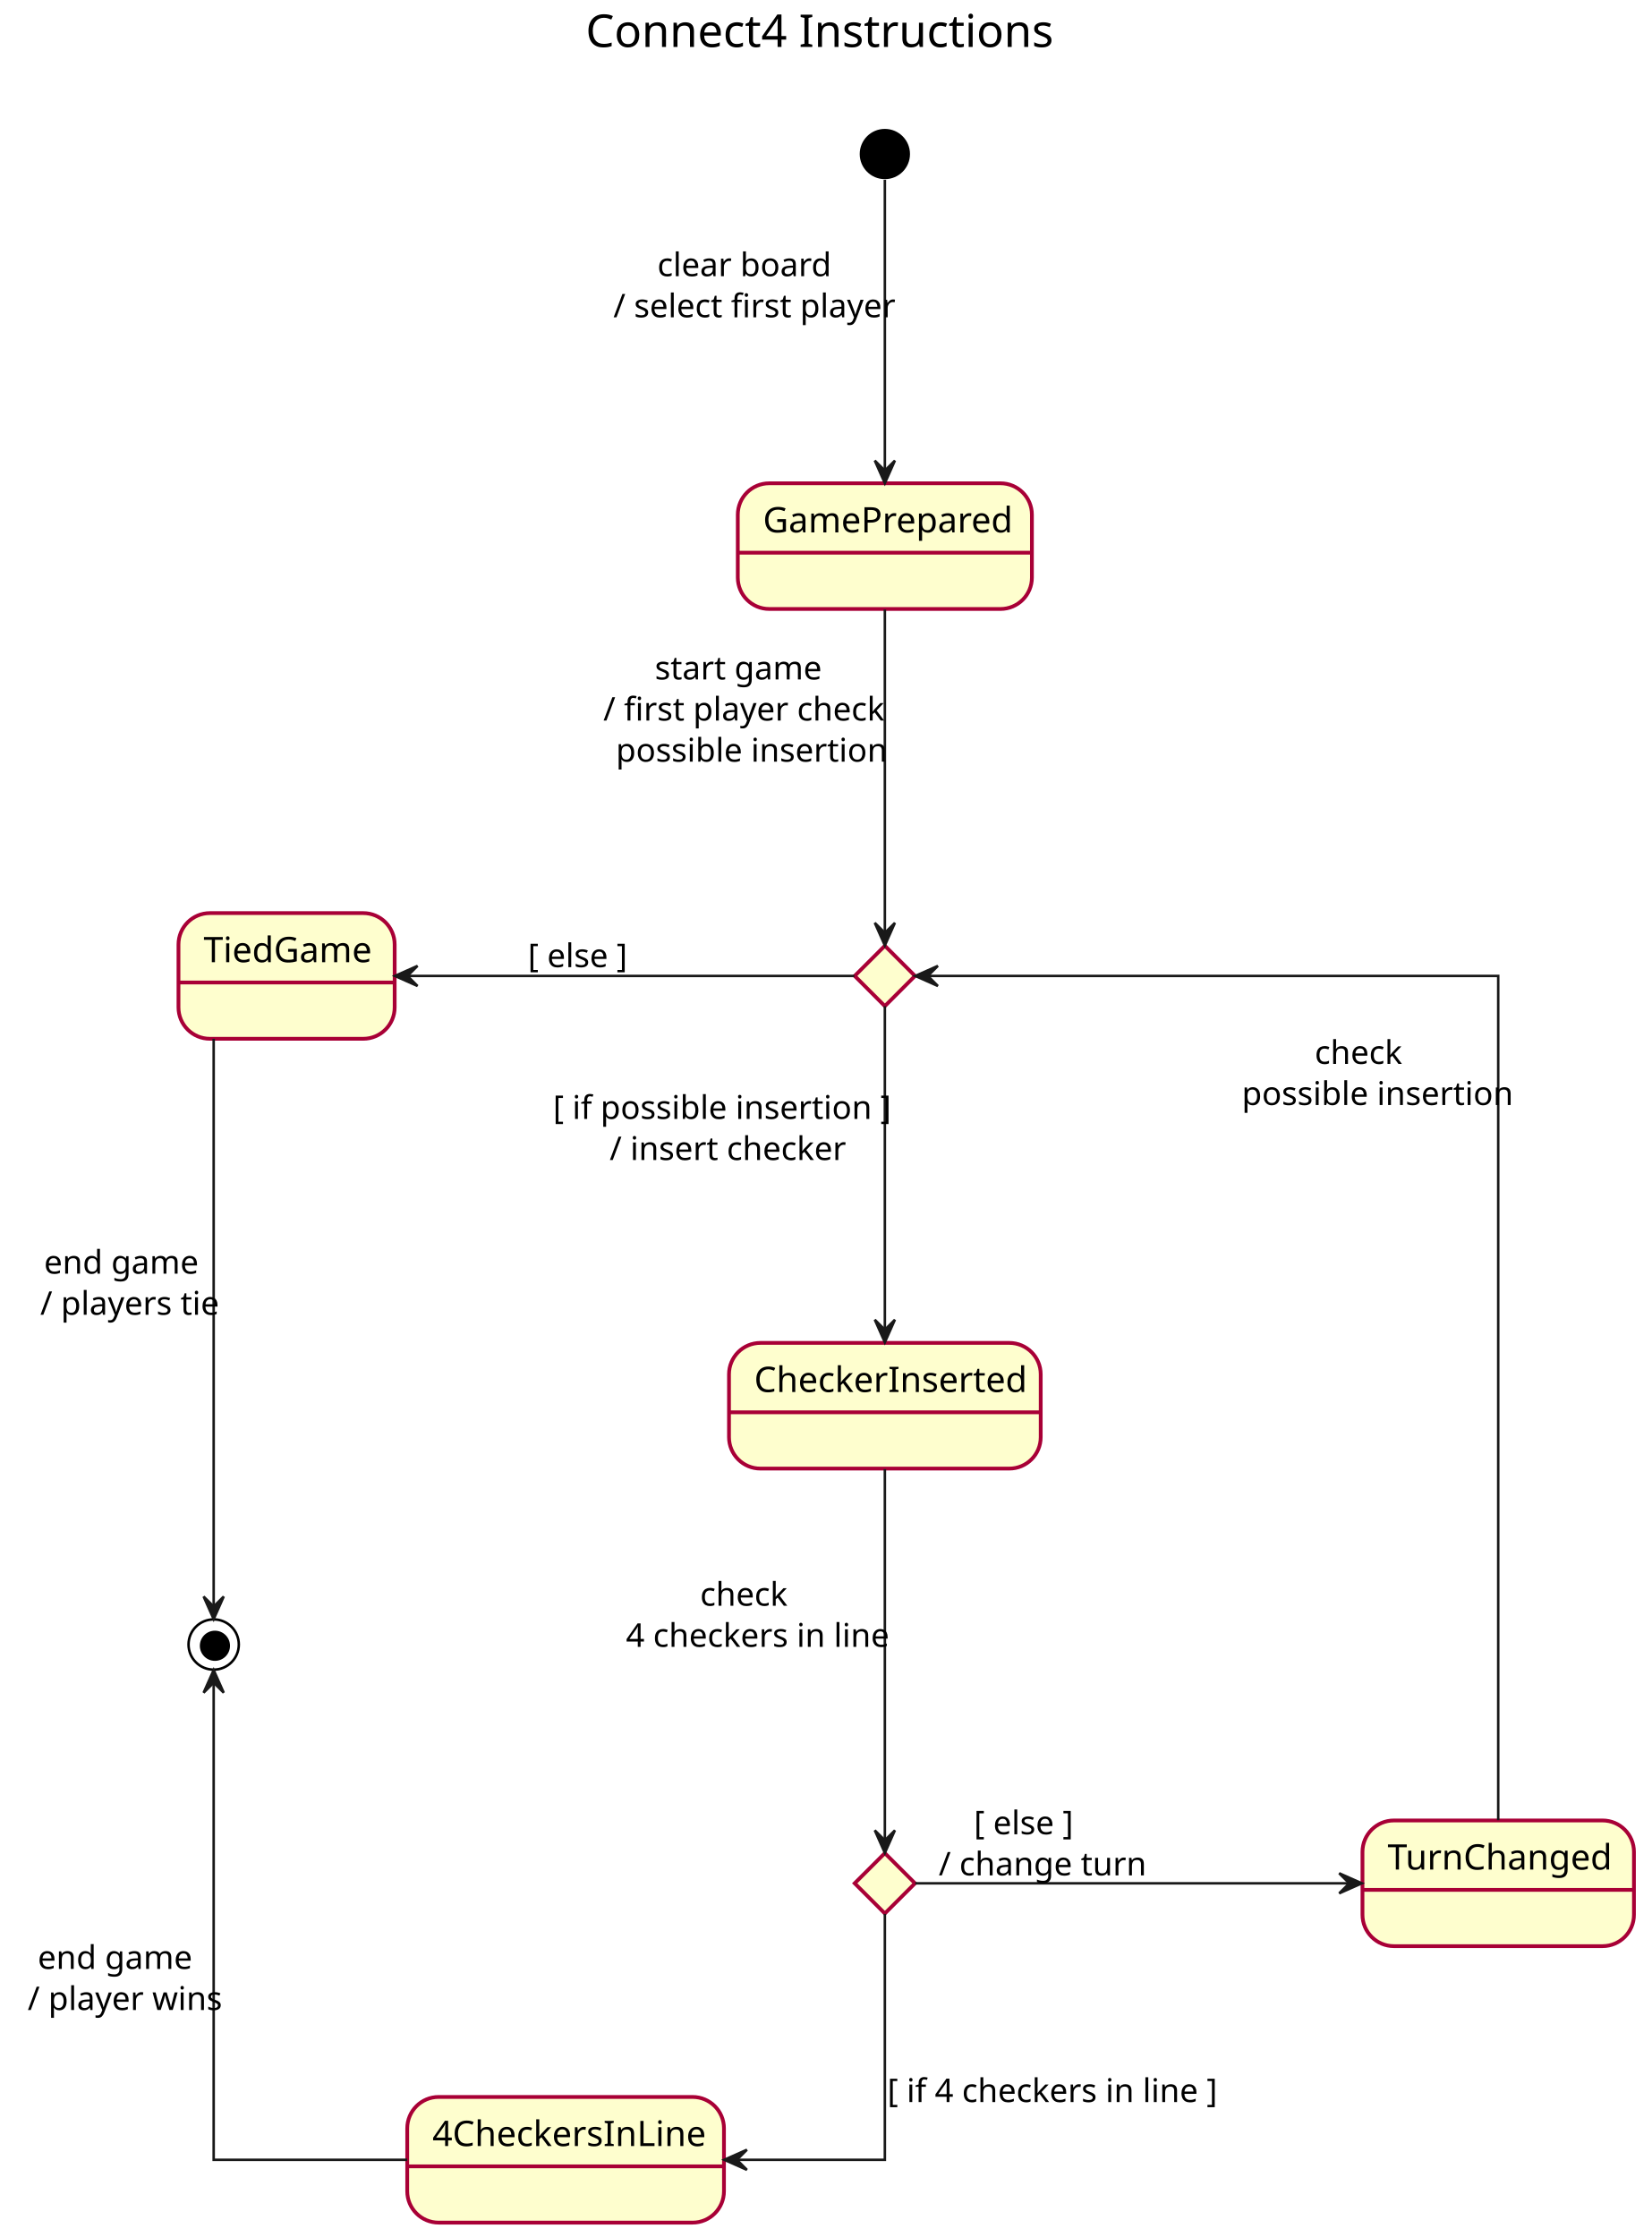
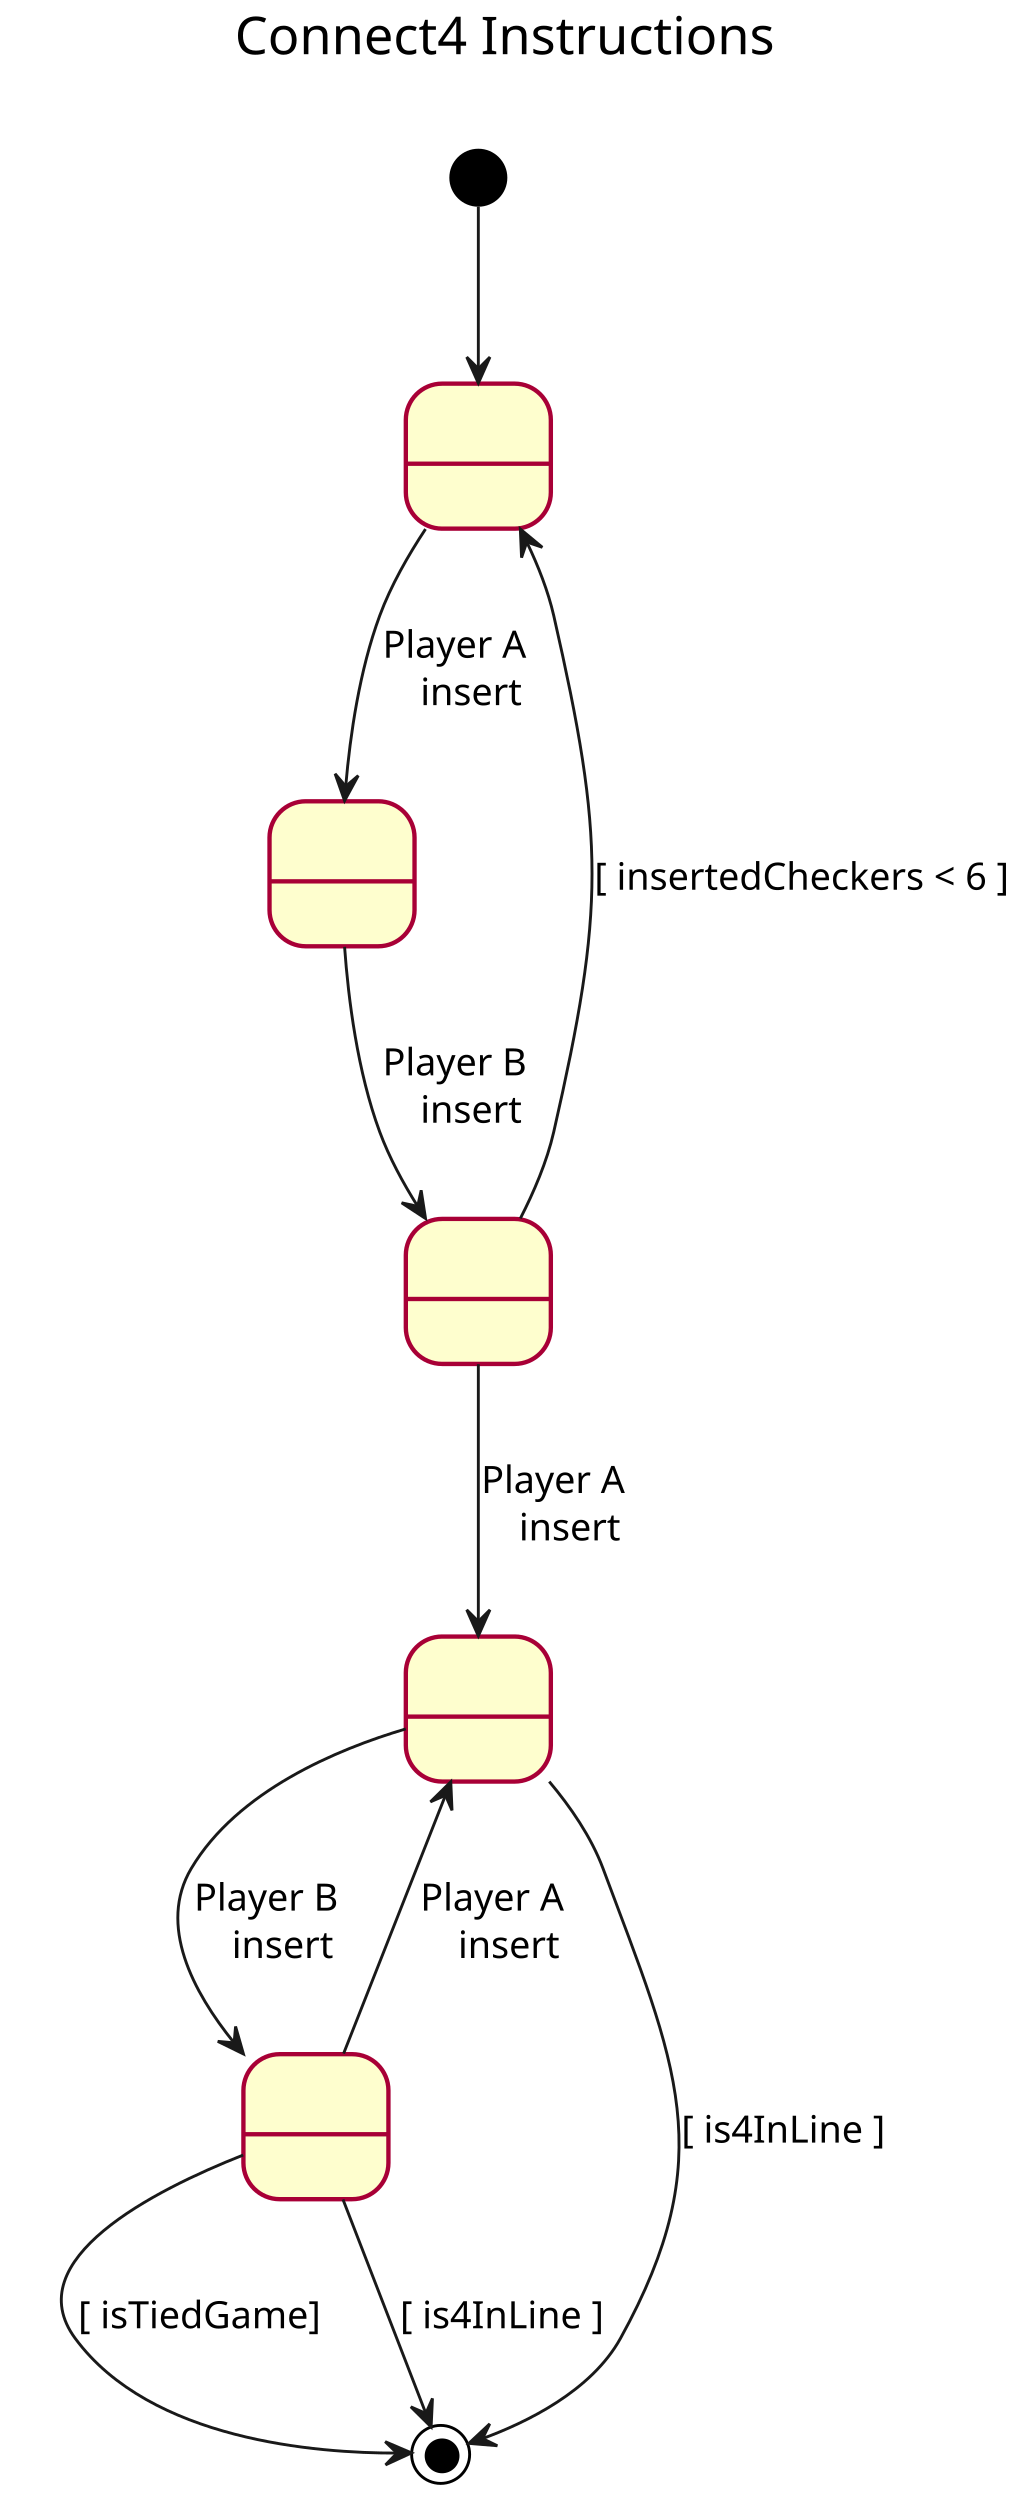
- <svg xmlns="http://www.w3.org/2000/svg" contentScriptType="application/ecmascript" contentStyleType="text/css" height="890px" preserveAspectRatio="none" style="width:657px;height:890px;background:#F9F9F9;" version="1.1" viewBox="0 0 657 890" width="657px" zoomAndPan="magnify">
+ <svg xmlns="http://www.w3.org/2000/svg" contentScriptType="application/ecmascript" contentStyleType="text/css" height="862px" preserveAspectRatio="none" style="width:352px;height:862px;background:#F9F9F9;" version="1.1" viewBox="0 0 352 862" width="352px" zoomAndPan="magnify">
  <defs />
  <g>
-     <text fill="#000000" font-family="sans-serif" font-size="18" lengthAdjust="spacing" textLength="173" x="233" y="18.686">Connect4 Instructions</text>
-     <text fill="#000000" font-family="sans-serif" font-size="18" lengthAdjust="spacing" textLength="0" x="324.5" y="41.326" />
-     <g id="GamePrepared">
-       <rect fill="#FEFECE" height="50" rx="12.5" ry="12.5" style="stroke:#A80036;stroke-width:1.5;" width="117" x="293.5" y="192.281" />
-       <line style="stroke:#A80036;stroke-width:1.5;" x1="293.5" x2="410.5" y1="219.891" y2="219.891" />
-       <text fill="#000000" font-family="sans-serif" font-size="14" lengthAdjust="spacing" textLength="97" x="303.5" y="211.815">GamePrepared</text>
+     <text fill="#000000" font-family="sans-serif" font-size="18" lengthAdjust="spacing" textLength="173" x="80.965" y="18.686">Connect4 Instructions</text>
+     <text fill="#000000" font-family="sans-serif" font-size="18" lengthAdjust="spacing" textLength="0" x="172.465" y="41.326" />
+     <g id="A">
+       <rect fill="#FEFECE" height="50" rx="12.5" ry="12.5" style="stroke:#A80036;stroke-width:1.5;" width="50" x="139.93" y="132.281" />
+       <line style="stroke:#A80036;stroke-width:1.5;" x1="139.93" x2="189.93" y1="159.891" y2="159.891" />
+       <text fill="#000000" font-family="sans-serif" font-size="14" lengthAdjust="spacing" textLength="0" x="166.93" y="151.815" />
    </g>
-     <polygon fill="#FEFECE" points="352,376.281,364,388.281,352,400.281,340,388.281,352,376.281" style="stroke:#A80036;stroke-width:1.5;" />
-     <g id="CheckerInserted">
-       <rect fill="#FEFECE" height="50" rx="12.5" ry="12.5" style="stroke:#A80036;stroke-width:1.5;" width="124" x="290" y="534.281" />
-       <line style="stroke:#A80036;stroke-width:1.5;" x1="290" x2="414" y1="561.891" y2="561.891" />
-       <text fill="#000000" font-family="sans-serif" font-size="14" lengthAdjust="spacing" textLength="104" x="300" y="553.814">CheckerInserted</text>
+     <g id="InsertA">
+       <rect fill="#FEFECE" height="50" rx="12.5" ry="12.5" style="stroke:#A80036;stroke-width:1.5;" width="50" x="92.93" y="276.281" />
+       <line style="stroke:#A80036;stroke-width:1.5;" x1="92.93" x2="142.93" y1="303.891" y2="303.891" />
+       <text fill="#000000" font-family="sans-serif" font-size="14" lengthAdjust="spacing" textLength="0" x="119.93" y="295.815" />
    </g>
-     <polygon fill="#FEFECE" points="352,737.281,364,749.281,352,761.281,340,749.281,352,737.281" style="stroke:#A80036;stroke-width:1.5;" />
-     <g id="TurnChanged">
-       <rect fill="#FEFECE" height="50" rx="12.5" ry="12.5" style="stroke:#A80036;stroke-width:1.5;" width="108" x="542" y="724.281" />
-       <line style="stroke:#A80036;stroke-width:1.5;" x1="542" x2="650" y1="751.891" y2="751.891" />
-       <text fill="#000000" font-family="sans-serif" font-size="14" lengthAdjust="spacing" textLength="88" x="552" y="743.814">TurnChanged</text>
+     <g id="InsertB">
+       <rect fill="#FEFECE" height="50" rx="12.5" ry="12.5" style="stroke:#A80036;stroke-width:1.5;" width="50" x="139.93" y="420.281" />
+       <line style="stroke:#A80036;stroke-width:1.5;" x1="139.93" x2="189.93" y1="447.891" y2="447.891" />
+       <text fill="#000000" font-family="sans-serif" font-size="14" lengthAdjust="spacing" textLength="0" x="166.93" y="439.815" />
    </g>
-     <g id="4CheckersInLine">
-       <rect fill="#FEFECE" height="50" rx="12.5" ry="12.5" style="stroke:#A80036;stroke-width:1.5;" width="126" x="162" y="834.281" />
-       <line style="stroke:#A80036;stroke-width:1.5;" x1="162" x2="288" y1="861.891" y2="861.891" />
-       <text fill="#000000" font-family="sans-serif" font-size="14" lengthAdjust="spacing" textLength="106" x="172" y="853.814">4CheckersInLine</text>
+     <g id="InsertA2">
+       <rect fill="#FEFECE" height="50" rx="12.5" ry="12.5" style="stroke:#A80036;stroke-width:1.5;" width="50" x="139.93" y="564.281" />
+       <line style="stroke:#A80036;stroke-width:1.5;" x1="139.93" x2="189.93" y1="591.891" y2="591.891" />
+       <text fill="#000000" font-family="sans-serif" font-size="14" lengthAdjust="spacing" textLength="0" x="166.93" y="583.814" />
    </g>
-     <g id="TiedGame">
-       <rect fill="#FEFECE" height="50" rx="12.5" ry="12.5" style="stroke:#A80036;stroke-width:1.5;" width="86" x="71" y="363.281" />
-       <line style="stroke:#A80036;stroke-width:1.5;" x1="71" x2="157" y1="390.891" y2="390.891" />
-       <text fill="#000000" font-family="sans-serif" font-size="14" lengthAdjust="spacing" textLength="66" x="81" y="382.815">TiedGame</text>
+     <g id="InsertB2">
+       <rect fill="#FEFECE" height="50" rx="12.5" ry="12.5" style="stroke:#A80036;stroke-width:1.5;" width="50" x="83.93" y="708.281" />
+       <line style="stroke:#A80036;stroke-width:1.5;" x1="83.93" x2="133.93" y1="735.891" y2="735.891" />
+       <text fill="#000000" font-family="sans-serif" font-size="14" lengthAdjust="spacing" textLength="0" x="110.93" y="727.814" />
    </g>
-     <ellipse cx="352" cy="61.281" fill="#000000" rx="10" ry="10" style="stroke:none;stroke-width:1.0;" />
-     <ellipse cx="85" cy="654.281" rx="10" ry="10" style="stroke:#000000;stroke-width:1.0;fill:none;" />
-     <ellipse cx="85.5" cy="654.781" fill="#000000" rx="6" ry="6" style="stroke:none;stroke-width:1.0;" />
-     <path d="M352,71.521 C352,71.521 352,187.241 352,187.241 " fill="none" id="*start-to-GamePrepared" style="stroke:#191919;stroke-width:1.0;" />
-     <polygon fill="#191919" points="352,192.241,356,183.241,352,187.241,348,183.241,352,192.241" style="stroke:#191919;stroke-width:1.0;" />
-     <text fill="#000000" font-family="sans-serif" font-size="13" lengthAdjust="spacing" textLength="64" x="261.5" y="109.876">clear board</text>
-     <text fill="#000000" font-family="sans-serif" font-size="13" lengthAdjust="spacing" textLength="107" x="244" y="126.228">/ select first player</text>
-     <path d="M352,242.511 C352,242.511 352,371.161 352,371.161 " fill="none" id="GamePrepared-to-_CheckPlayerInsertion" style="stroke:#191919;stroke-width:1.0;" />
-     <polygon fill="#191919" points="352,376.161,356,367.161,352,371.161,348,367.161,352,376.161" style="stroke:#191919;stroke-width:1.0;" />
-     <text fill="#000000" font-family="sans-serif" font-size="13" lengthAdjust="spacing" textLength="62" x="260.5" y="270.326">start game</text>
-     <text fill="#000000" font-family="sans-serif" font-size="13" lengthAdjust="spacing" textLength="107" x="240" y="286.678">/ first player check</text>
-     <text fill="#000000" font-family="sans-serif" font-size="13" lengthAdjust="spacing" textLength="101" x="245" y="303.029">possible insertion</text>
-     <path d="M352,400.301 C352,400.301 352,529.051 352,529.051 " fill="none" id="_CheckPlayerInsertion-to-CheckerInserted" style="stroke:#191919;stroke-width:1.0;" />
-     <polygon fill="#191919" points="352,534.051,356,525.051,352,529.051,348,525.051,352,534.051" style="stroke:#191919;stroke-width:1.0;" />
-     <text fill="#000000" font-family="sans-serif" font-size="13" lengthAdjust="spacing" textLength="127" x="220" y="445.166">[ if possible insertion ]</text>
-     <text fill="#000000" font-family="sans-serif" font-size="13" lengthAdjust="spacing" textLength="90" x="242.5" y="461.518">/ insert checker</text>
-     <path d="M352,584.511 C352,584.511 352,732.201 352,732.201 " fill="none" id="CheckerInserted-to-_Check4InLine" style="stroke:#191919;stroke-width:1.0;" />
-     <polygon fill="#191919" points="352,737.201,356,728.201,352,732.201,348,728.201,352,737.201" style="stroke:#191919;stroke-width:1.0;" />
-     <text fill="#000000" font-family="sans-serif" font-size="13" lengthAdjust="spacing" textLength="35" x="278.5" y="638.846">check</text>
-     <text fill="#000000" font-family="sans-serif" font-size="13" lengthAdjust="spacing" textLength="102" x="249" y="655.198">4 checkers in line</text>
-     <path d="M364.1,749.281 C364.1,749.281 536.74,749.281 536.74,749.281 " fill="none" id="_Check4InLine-to-TurnChanged" style="stroke:#191919;stroke-width:1.0;" />
-     <polygon fill="#191919" points="541.74,749.281,532.74,745.281,536.74,749.281,532.74,753.281,541.74,749.281" style="stroke:#191919;stroke-width:1.0;" />
-     <text fill="#000000" font-family="sans-serif" font-size="13" lengthAdjust="spacing" textLength="40" x="387.42" y="729.776">[ else ]</text>
-     <text fill="#000000" font-family="sans-serif" font-size="13" lengthAdjust="spacing" textLength="76" x="373.42" y="746.128">/ change turn</text>
-     <path d="M162.1,388.281 C162.1,388.281 339.89,388.281 339.89,388.281 " fill="none" id="TiedGame-backto-_CheckPlayerInsertion" style="stroke:#191919;stroke-width:1.0;" />
-     <polygon fill="#191919" points="157.1,388.281,166.1,392.281,162.1,388.281,166.1,384.281,157.1,388.281" style="stroke:#191919;stroke-width:1.0;" />
-     <text fill="#000000" font-family="sans-serif" font-size="13" lengthAdjust="spacing" textLength="40" x="210" y="384.776">[ else ]</text>
-     <path d="M369.1,388.281 C369.1,388.281 596,388.281 596,388.281 C596,388.281 596,642.321 596,724.181 " fill="none" id="_CheckPlayerInsertion-backto-TurnChanged" style="stroke:#191919;stroke-width:1.0;" />
-     <polygon fill="#191919" points="364.1,388.281,373.1,392.281,369.1,388.281,373.1,384.281,364.1,388.281" style="stroke:#191919;stroke-width:1.0;" />
-     <text fill="#000000" font-family="sans-serif" font-size="13" lengthAdjust="spacing" textLength="35" x="523" y="423.276">check</text>
-     <text fill="#000000" font-family="sans-serif" font-size="13" lengthAdjust="spacing" textLength="101" x="494" y="439.628">possible insertion</text>
-     <path d="M85,413.301 C85,413.301 85,639.181 85,639.181 " fill="none" id="TiedGame-to-*end" style="stroke:#191919;stroke-width:1.0;" />
-     <polygon fill="#191919" points="85,644.181,89,635.181,85,639.181,81,635.181,85,644.181" style="stroke:#191919;stroke-width:1.0;" />
-     <text fill="#000000" font-family="sans-serif" font-size="13" lengthAdjust="spacing" textLength="57" x="17.5" y="506.736">end game</text>
-     <text fill="#000000" font-family="sans-serif" font-size="13" lengthAdjust="spacing" textLength="68" x="16" y="523.088">/ players tie</text>
-     <path d="M352,761.471 C352,790.111 352,859.281 352,859.281 C352,859.281 293.13,859.281 293.13,859.281 " fill="none" id="_Check4InLine-to-4CheckersInLine" style="stroke:#191919;stroke-width:1.0;" />
-     <polygon fill="#191919" points="288.13,859.281,297.13,863.281,293.13,859.281,297.13,855.281,288.13,859.281" style="stroke:#191919;stroke-width:1.0;" />
-     <text fill="#000000" font-family="sans-serif" font-size="13" lengthAdjust="spacing" textLength="128" x="353" y="836.306">[ if 4 checkers in line ]</text>
-     <path d="M85,669.451 C85,669.451 85,859.281 85,859.281 C85,859.281 124.8,859.281 161.96,859.281 " fill="none" id="*end-backto-4CheckersInLine" style="stroke:#191919;stroke-width:1.0;" />
-     <polygon fill="#191919" points="85,664.451,81,673.451,85,669.451,89,673.451,85,664.451" style="stroke:#191919;stroke-width:1.0;" />
-     <text fill="#000000" font-family="sans-serif" font-size="13" lengthAdjust="spacing" textLength="57" x="15" y="783.336">end game</text>
-     <text fill="#000000" font-family="sans-serif" font-size="13" lengthAdjust="spacing" textLength="73" x="11" y="799.688">/ player wins</text>
+     <ellipse cx="164.93" cy="61.281" fill="#000000" rx="10" ry="10" style="stroke:none;stroke-width:1.0;" />
+     <ellipse cx="151.93" cy="846.281" rx="10" ry="10" style="stroke:#000000;stroke-width:1.0;fill:none;" />
+     <ellipse cx="152.43" cy="846.781" fill="#000000" rx="6" ry="6" style="stroke:none;stroke-width:1.0;" />
+     <path d="M164.93,71.291 C164.93,83.981 164.93,107.691 164.93,126.851 " fill="none" id="*start-to-A" style="stroke:#191919;stroke-width:1.0;" />
+     <polygon fill="#191919" points="164.93,132.121,168.93,123.121,164.93,127.121,160.93,123.121,164.93,132.121" style="stroke:#191919;stroke-width:1.0;" />
+     <path d="M146.72,182.421 C140.8,191.381 134.77,201.891 130.93,212.281 C123.98,231.051 120.74,253.371 119.23,270.831 " fill="none" id="A-to-InsertA" style="stroke:#191919;stroke-width:1.0;" />
+     <polygon fill="#191919" points="118.81,276.091,123.517,267.44,119.21,271.107,115.543,266.8,118.81,276.091" style="stroke:#191919;stroke-width:1.0;" />
+     <text fill="#000000" font-family="sans-serif" font-size="13" lengthAdjust="spacing" textLength="50" x="131.93" y="226.776">Player A</text>
+     <text fill="#000000" font-family="sans-serif" font-size="13" lengthAdjust="spacing" textLength="32" x="144.93" y="243.128">insert</text>
+     <path d="M118.81,326.471 C120.11,344.541 123.27,369.571 130.93,390.281 C134.17,399.051 138.97,407.901 143.95,415.831 " fill="none" id="InsertA-to-InsertB" style="stroke:#191919;stroke-width:1.0;" />
+     <polygon fill="#191919" points="146.72,420.141,145.218,410.408,144.016,415.935,138.488,414.734,146.72,420.141" style="stroke:#191919;stroke-width:1.0;" />
+     <text fill="#000000" font-family="sans-serif" font-size="13" lengthAdjust="spacing" textLength="50" x="131.93" y="370.776">Player B</text>
+     <text fill="#000000" font-family="sans-serif" font-size="13" lengthAdjust="spacing" textLength="32" x="144.93" y="387.128">insert</text>
+     <path d="M179.41,420.131 C184.05,411.091 188.59,400.531 190.93,390.281 C208.53,313.151 208.53,289.411 190.93,212.281 C188.99,203.801 185.55,195.091 181.78,187.221 " fill="none" id="InsertB-to-A" style="stroke:#191919;stroke-width:1.0;" />
+     <polygon fill="#191919" points="179.41,182.431,179.832,192.271,181.635,186.909,186.997,188.712,179.41,182.431" style="stroke:#191919;stroke-width:1.0;" />
+     <text fill="#000000" font-family="sans-serif" font-size="13" lengthAdjust="spacing" textLength="140" x="204.93" y="306.776">[ insertedCheckers &lt; 6 ]</text>
+     <path d="M164.93,470.371 C164.93,494.851 164.93,532.801 164.93,559.001 " fill="none" id="InsertB-to-InsertA2" style="stroke:#191919;stroke-width:1.0;" />
+     <polygon fill="#191919" points="164.93,564.071,168.93,555.071,164.93,559.071,160.93,555.071,164.93,564.071" style="stroke:#191919;stroke-width:1.0;" />
+     <text fill="#000000" font-family="sans-serif" font-size="13" lengthAdjust="spacing" textLength="50" x="165.93" y="514.776">Player A</text>
+     <text fill="#000000" font-family="sans-serif" font-size="13" lengthAdjust="spacing" textLength="32" x="178.93" y="531.128">insert</text>
+     <path d="M189.38,614.291 C196.71,623.001 203.86,633.391 207.93,644.281 C233.11,711.791 248.76,743.211 213.93,806.281 C203.87,824.481 181.37,835.341 166.42,840.811 " fill="none" id="InsertA2-to-*end" style="stroke:#191919;stroke-width:1.0;" />
+     <polygon fill="#191919" points="161.67,842.471,171.484,843.296,166.393,840.83,168.859,835.739,161.67,842.471" style="stroke:#191919;stroke-width:1.0;" />
+     <text fill="#000000" font-family="sans-serif" font-size="13" lengthAdjust="spacing" textLength="67" x="234.93" y="738.776">[ is4InLine ]</text>
+     <path d="M139.9,596.131 C116.16,603.161 81.82,617.511 65.93,644.281 C54.39,663.721 66.43,686.701 80.67,704.301 " fill="none" id="InsertA2-to-InsertB2" style="stroke:#191919;stroke-width:1.0;" />
+     <polygon fill="#191919" points="83.93,708.201,81.224,698.731,80.722,704.366,75.088,703.864,83.93,708.201" style="stroke:#191919;stroke-width:1.0;" />
+     <text fill="#000000" font-family="sans-serif" font-size="13" lengthAdjust="spacing" textLength="50" x="66.93" y="658.776">Player B</text>
+     <text fill="#000000" font-family="sans-serif" font-size="13" lengthAdjust="spacing" textLength="32" x="79.93" y="675.128">insert</text>
+     <path d="M118.47,708.071 C128.19,683.451 143.24,645.281 153.56,619.111 " fill="none" id="InsertB2-to-InsertA2" style="stroke:#191919;stroke-width:1.0;" />
+     <polygon fill="#191919" points="155.43,614.371,148.41,621.279,153.598,619.023,155.854,624.211,155.43,614.371" style="stroke:#191919;stroke-width:1.0;" />
+     <text fill="#000000" font-family="sans-serif" font-size="13" lengthAdjust="spacing" textLength="50" x="144.93" y="658.776">Player A</text>
+     <text fill="#000000" font-family="sans-serif" font-size="13" lengthAdjust="spacing" textLength="32" x="157.93" y="675.128">insert</text>
+     <path d="M83.84,743.061 C52.71,755.361 6,779.261 25.93,806.281 C51.92,841.531 109.4,845.881 136.81,845.821 " fill="none" id="InsertB2-to-*end" style="stroke:#191919;stroke-width:1.0;" />
+     <polygon fill="#191919" points="141.87,845.761,132.814,841.89,136.87,845.833,132.928,849.889,141.87,845.761" style="stroke:#191919;stroke-width:1.0;" />
+     <text fill="#000000" font-family="sans-serif" font-size="13" lengthAdjust="spacing" textLength="81" x="26.93" y="802.776">[ isTiedGame]</text>
+     <path d="M118.26,758.371 C127.02,780.981 139.8,813.971 146.82,832.111 " fill="none" id="InsertB2-to-*end-1" style="stroke:#191919;stroke-width:1.0;" />
+     <polygon fill="#191919" points="148.65,836.811,149.11,826.973,146.835,832.152,141.656,829.877,148.65,836.811" style="stroke:#191919;stroke-width:1.0;" />
+     <text fill="#000000" font-family="sans-serif" font-size="13" lengthAdjust="spacing" textLength="67" x="137.93" y="802.776">[ is4InLine ]</text>
  </g>
</svg>
